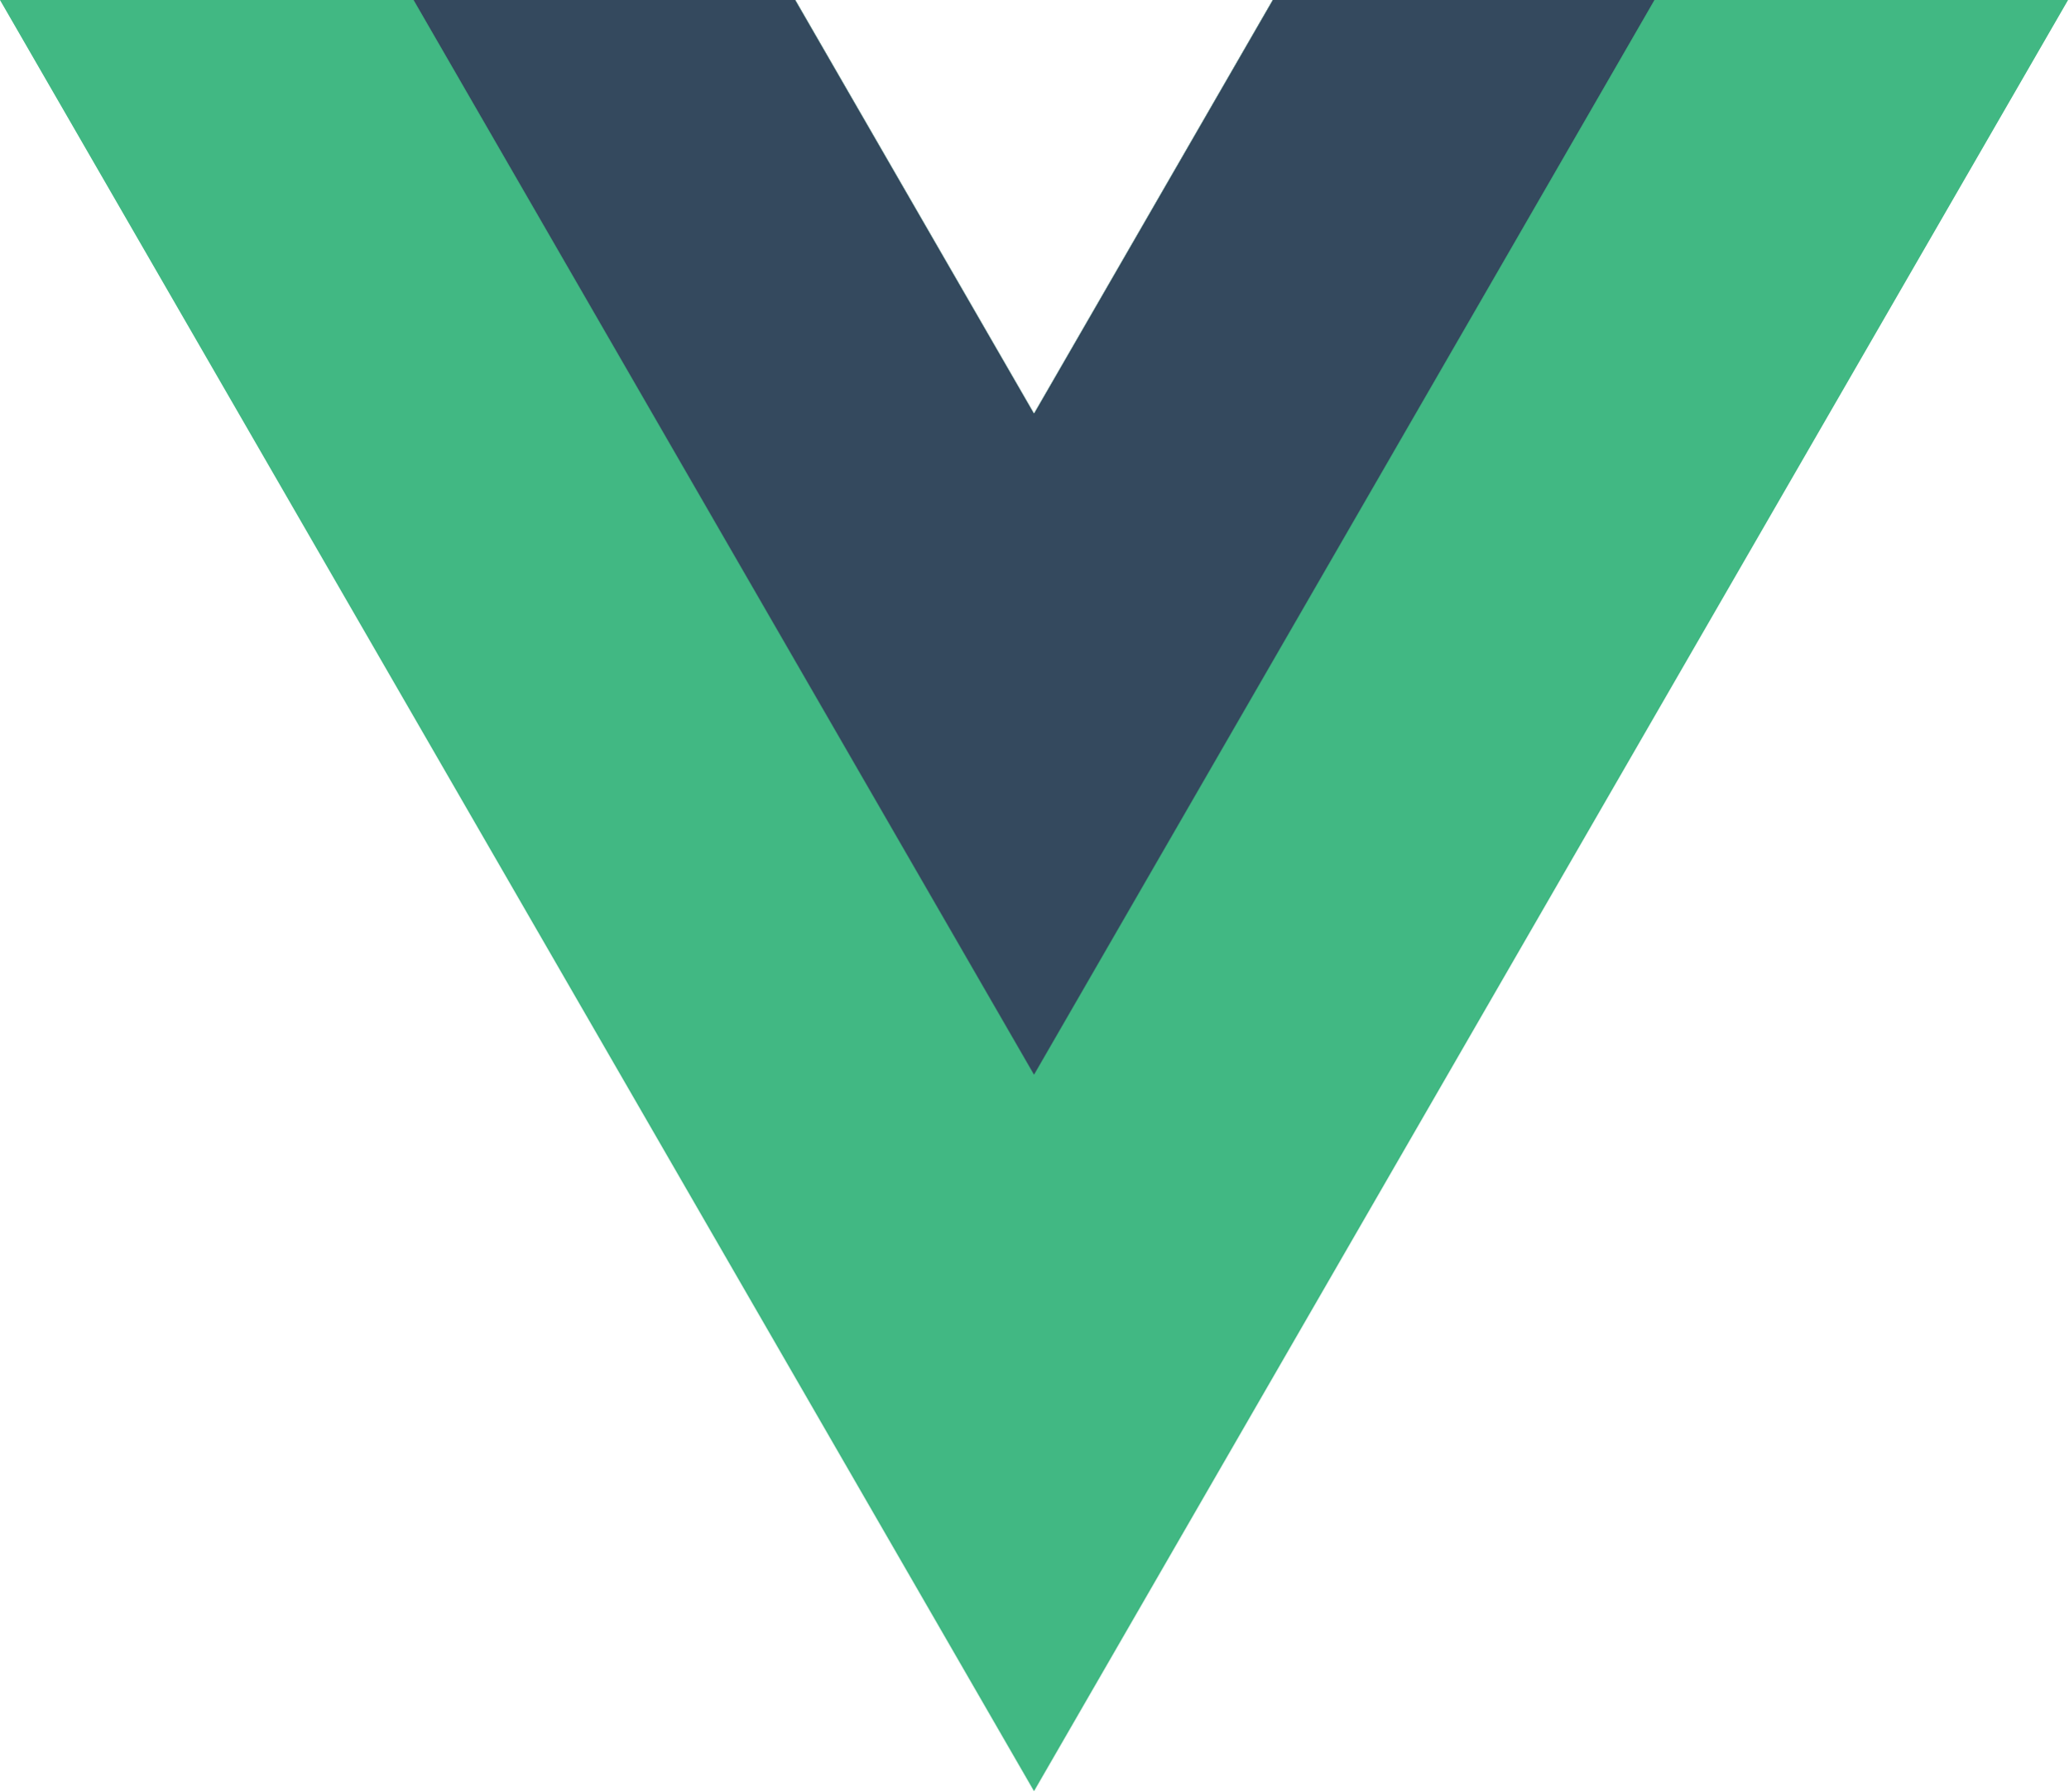
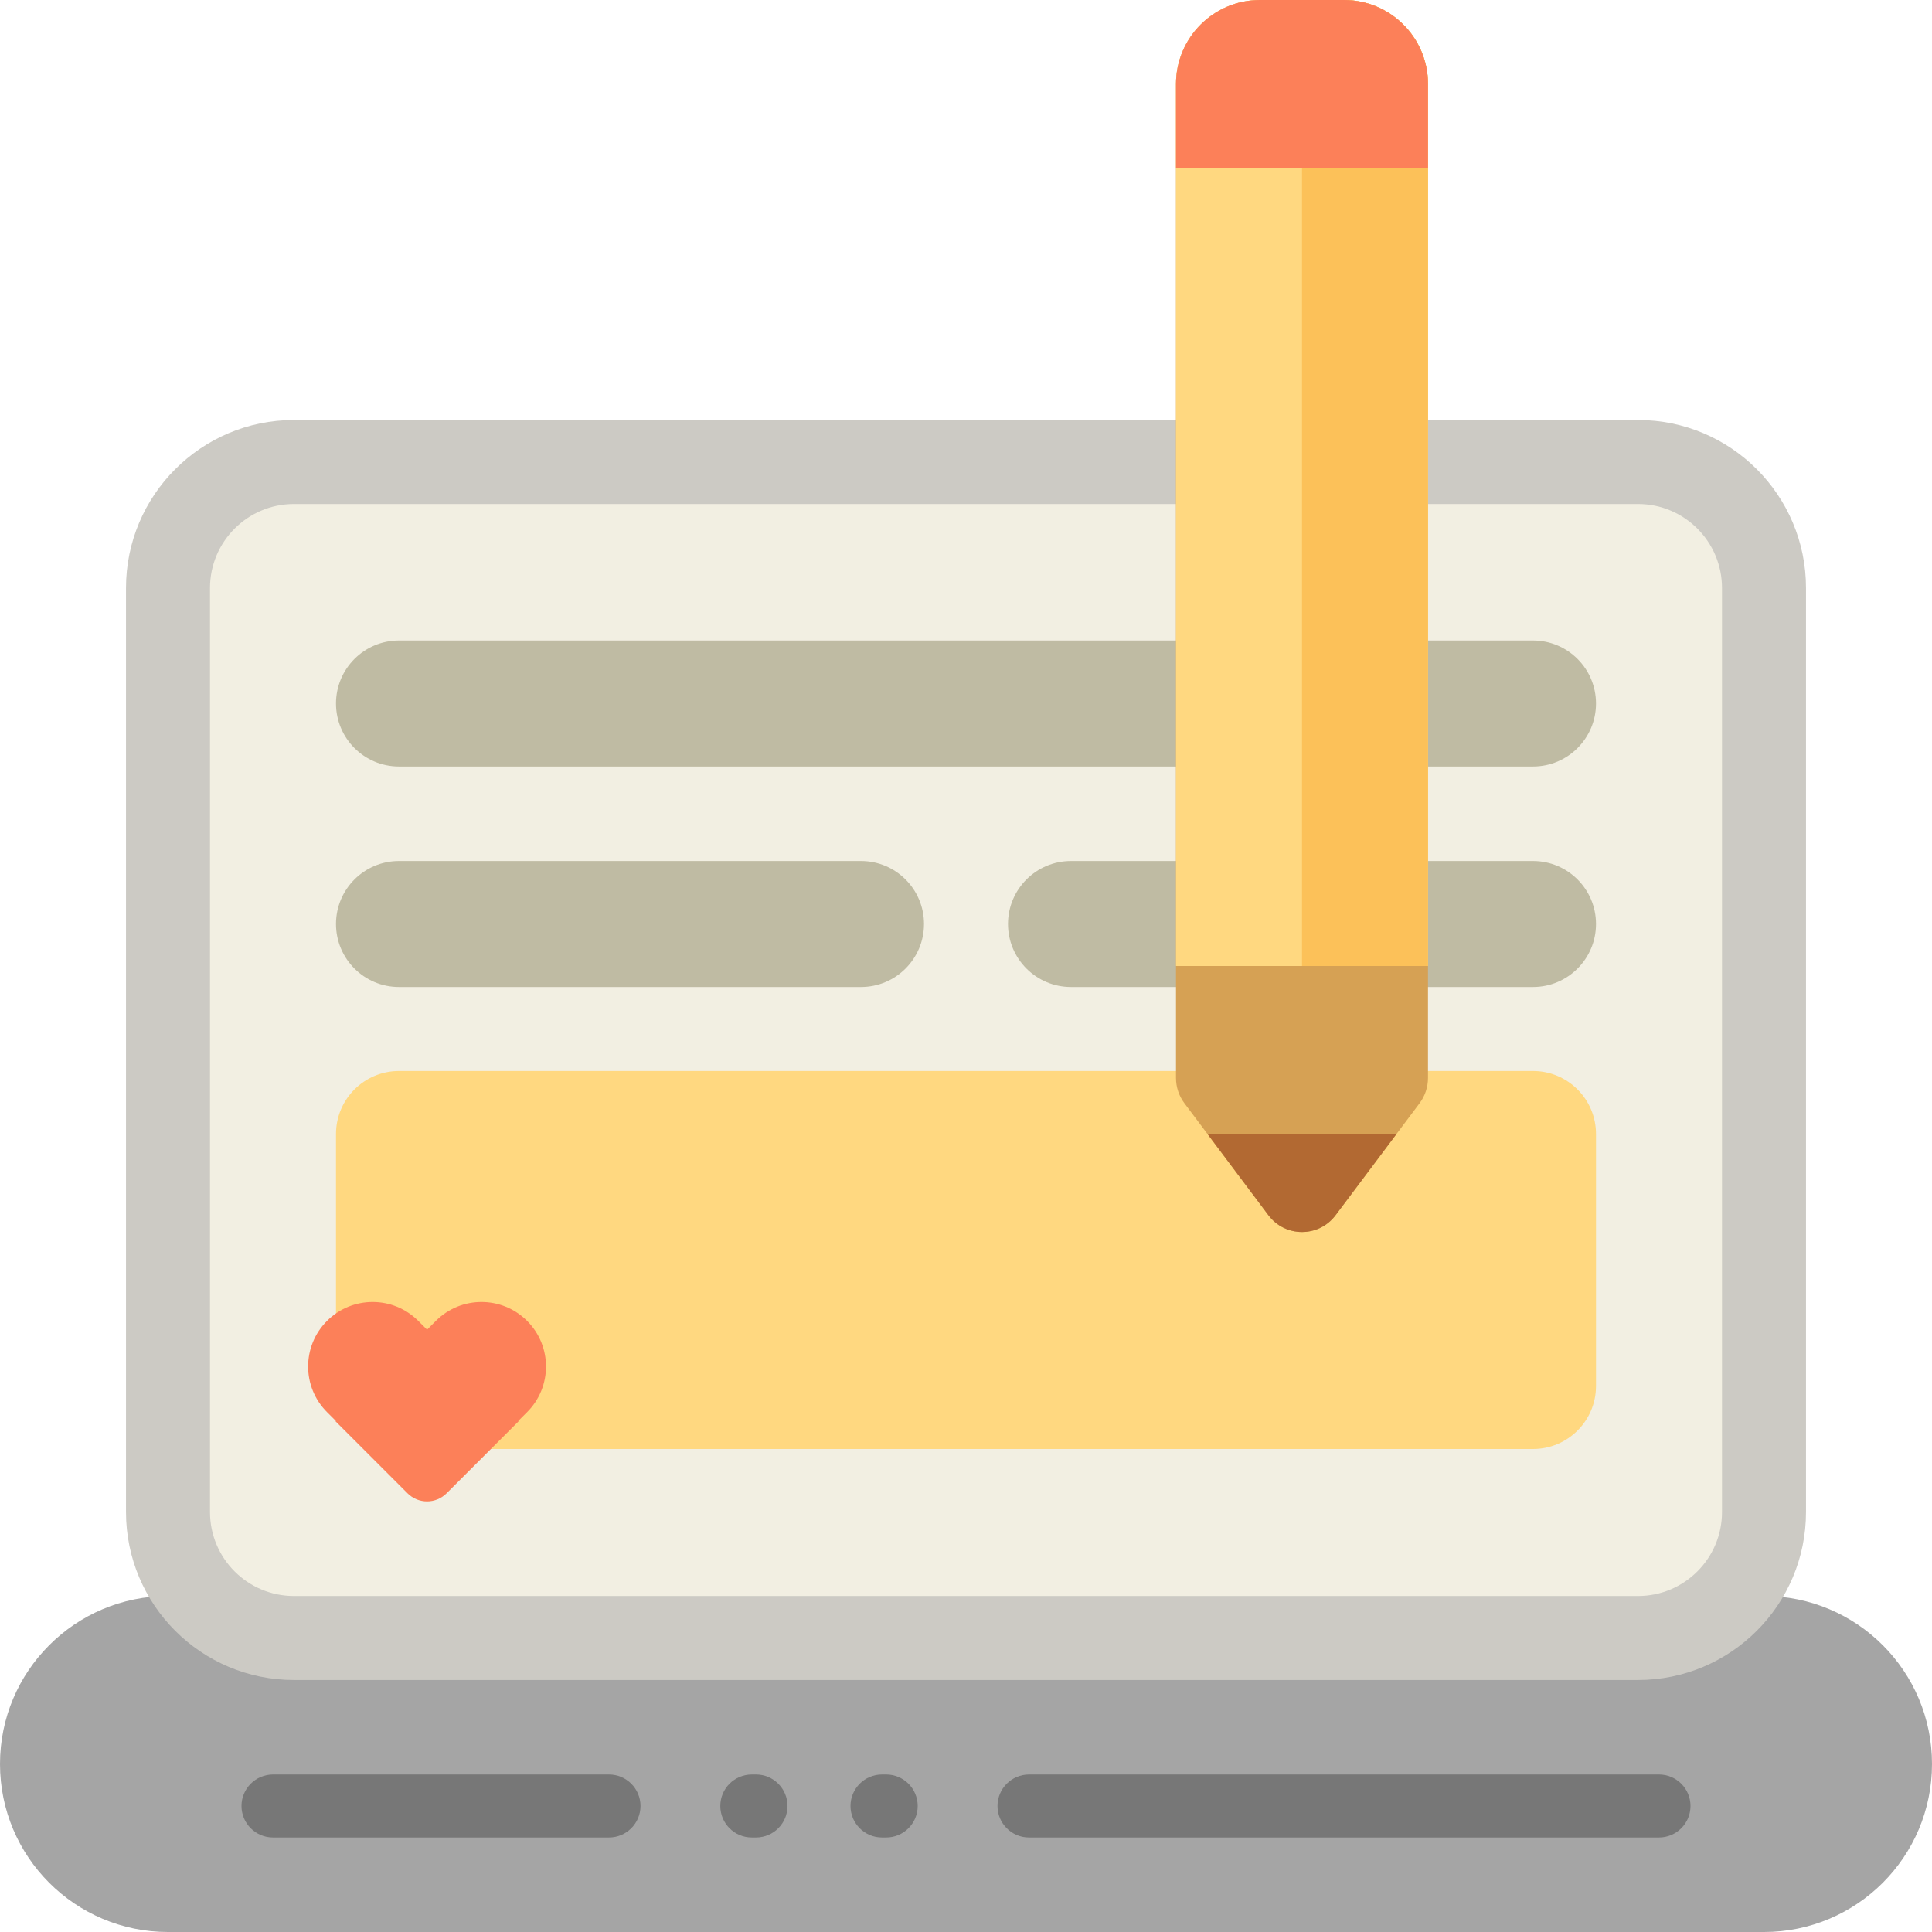
- <svg xmlns="http://www.w3.org/2000/svg" viewBox="0 0 261.76 226.69">
-   <path d="M161.096.001l-30.225 52.351L100.647.001H-.005l130.877 226.688L261.749.001z" fill="#41b883" />
-   <path d="M161.096.001l-30.225 52.351L100.647.001H52.346l78.526 136.01L209.398.001z" fill="#34495e" />
+ <svg xmlns="http://www.w3.org/2000/svg" height="800px" width="800px" version="1.1" id="Layer_1" viewBox="0 0 512 512" xml:space="preserve">
+   <path style="fill:#A5A5A5;" d="M512,467.478L512,467.478C512,492.066,492.066,512,467.478,512H44.522  C19.933,512,0,492.066,0,467.478l0,0c0-24.588,19.933-44.522,44.522-44.522h422.957C492.066,422.957,512,442.89,512,467.478z" />
+   <path style="fill:#777777;" d="M169.739,478.609c0,4.61-3.738,8.348-8.348,8.348H72.348c-4.61,0-8.348-3.738-8.348-8.348  s3.738-8.348,8.348-8.348h89.043C166.002,470.261,169.739,473.998,169.739,478.609z M439.652,470.261H272.696  c-4.61,0-8.348,3.738-8.348,8.348s3.738,8.348,8.348,8.348h166.957c4.61,0,8.348-3.738,8.348-8.348S444.262,470.261,439.652,470.261  z M234.852,470.261h-1.113c-4.61,0-8.348,3.738-8.348,8.348s3.738,8.348,8.348,8.348h1.113c4.61,0,8.348-3.738,8.348-8.348  S239.462,470.261,234.852,470.261z M200.348,470.261h-1.113c-4.61,0-8.348,3.738-8.348,8.348s3.738,8.348,8.348,8.348h1.113  c4.61,0,8.348-3.738,8.348-8.348S204.958,470.261,200.348,470.261z" />
+   <path style="fill:#CCCAC4;" d="M478.609,155.826v244.87c0,24.588-19.934,44.522-44.522,44.522H77.913  c-24.588,0-44.522-19.934-44.522-44.522v-244.87c0-24.588,19.933-44.522,44.522-44.522h356.174  C458.675,111.304,478.609,131.238,478.609,155.826z" />
+   <path style="fill:#F2EFE2;" d="M434.087,422.957H77.913c-12.295,0-22.261-9.966-22.261-22.261v-244.87  c0-12.295,9.966-22.261,22.261-22.261h356.174c12.295,0,22.261,9.966,22.261,22.261v244.87  C456.348,412.99,446.382,422.957,434.087,422.957z" />
+   <path style="fill:#BFBBA3;" d="M406.261,203.13H105.739c-9.22,0-16.696-7.475-16.696-16.696l0,0c0-9.22,7.475-16.696,16.696-16.696  h300.522c9.22,0,16.696,7.475,16.696,16.696l0,0C422.957,195.655,415.481,203.13,406.261,203.13z M244.87,244.87L244.87,244.87  c0-9.22-7.475-16.696-16.696-16.696H105.739c-9.22,0-16.696,7.475-16.696,16.696l0,0c0,9.22,7.475,16.696,16.696,16.696h122.435  C237.395,261.565,244.87,254.09,244.87,244.87z M422.957,244.87L422.957,244.87c0-9.22-7.475-16.696-16.696-16.696H283.826  c-9.22,0-16.696,7.475-16.696,16.696l0,0c0,9.22,7.475,16.696,16.696,16.696h122.435C415.482,261.565,422.957,254.09,422.957,244.87  z" />
+   <path style="fill:#FFD880;" d="M406.261,384H105.739c-9.22,0-16.696-7.475-16.696-16.696v-66.783c0-9.22,7.475-16.696,16.696-16.696  h300.522c9.22,0,16.696,7.475,16.696,16.696v66.783C422.957,376.525,415.482,384,406.261,384z" />
+   <path style="fill:#FC8059;" d="M139.688,374.23l-2.332,2.332l0.086,0.086l-19.098,19.098c-1.37,1.37-3.229,2.14-5.167,2.14l0,0  c-1.938,0-3.797-0.77-5.167-2.14l-19.098-19.098l0.086-0.086l-2.332-2.332c-6.677-6.677-6.677-17.501,0-24.179l0,0  c6.677-6.677,17.501-6.677,24.179,0l2.332,2.332l2.332-2.332c6.677-6.677,17.501-6.677,24.179,0l0,0  C146.365,356.728,146.365,367.553,139.688,374.23z" />
+   <path style="fill:#D6A154;" d="M376.209,292.36l-22.261,29.682c-4.452,5.936-13.357,5.936-17.809,0l-22.261-29.682  c-1.445-1.927-2.226-4.27-2.226-6.678V22.261C311.652,9.966,321.618,0,333.913,0h22.261c12.295,0,22.261,9.966,22.261,22.261  v263.421C378.435,288.089,377.653,290.433,376.209,292.36z" />
+   <path style="fill:#B26932;" d="M370.087,300.522l-16.139,21.518c-4.452,5.936-13.357,5.936-17.809,0L320,300.522H370.087z" />
+   <path style="fill:#FFD880;" d="M311.652,256V22.261C311.652,9.966,321.618,0,333.913,0h22.261c12.295,0,22.261,9.966,22.261,22.261  V256H311.652z" />
+   <path style="fill:#FCC159;" d="M345.043,256V0h11.13c12.295,0,22.261,9.966,22.261,22.261V256H345.043z" />
+   <path style="fill:#FC8059;" d="M378.435,22.261v22.261h-66.783V22.261C311.652,9.966,321.618,0,333.913,0h22.261  C368.469,0,378.435,9.966,378.435,22.261z" />
</svg>
